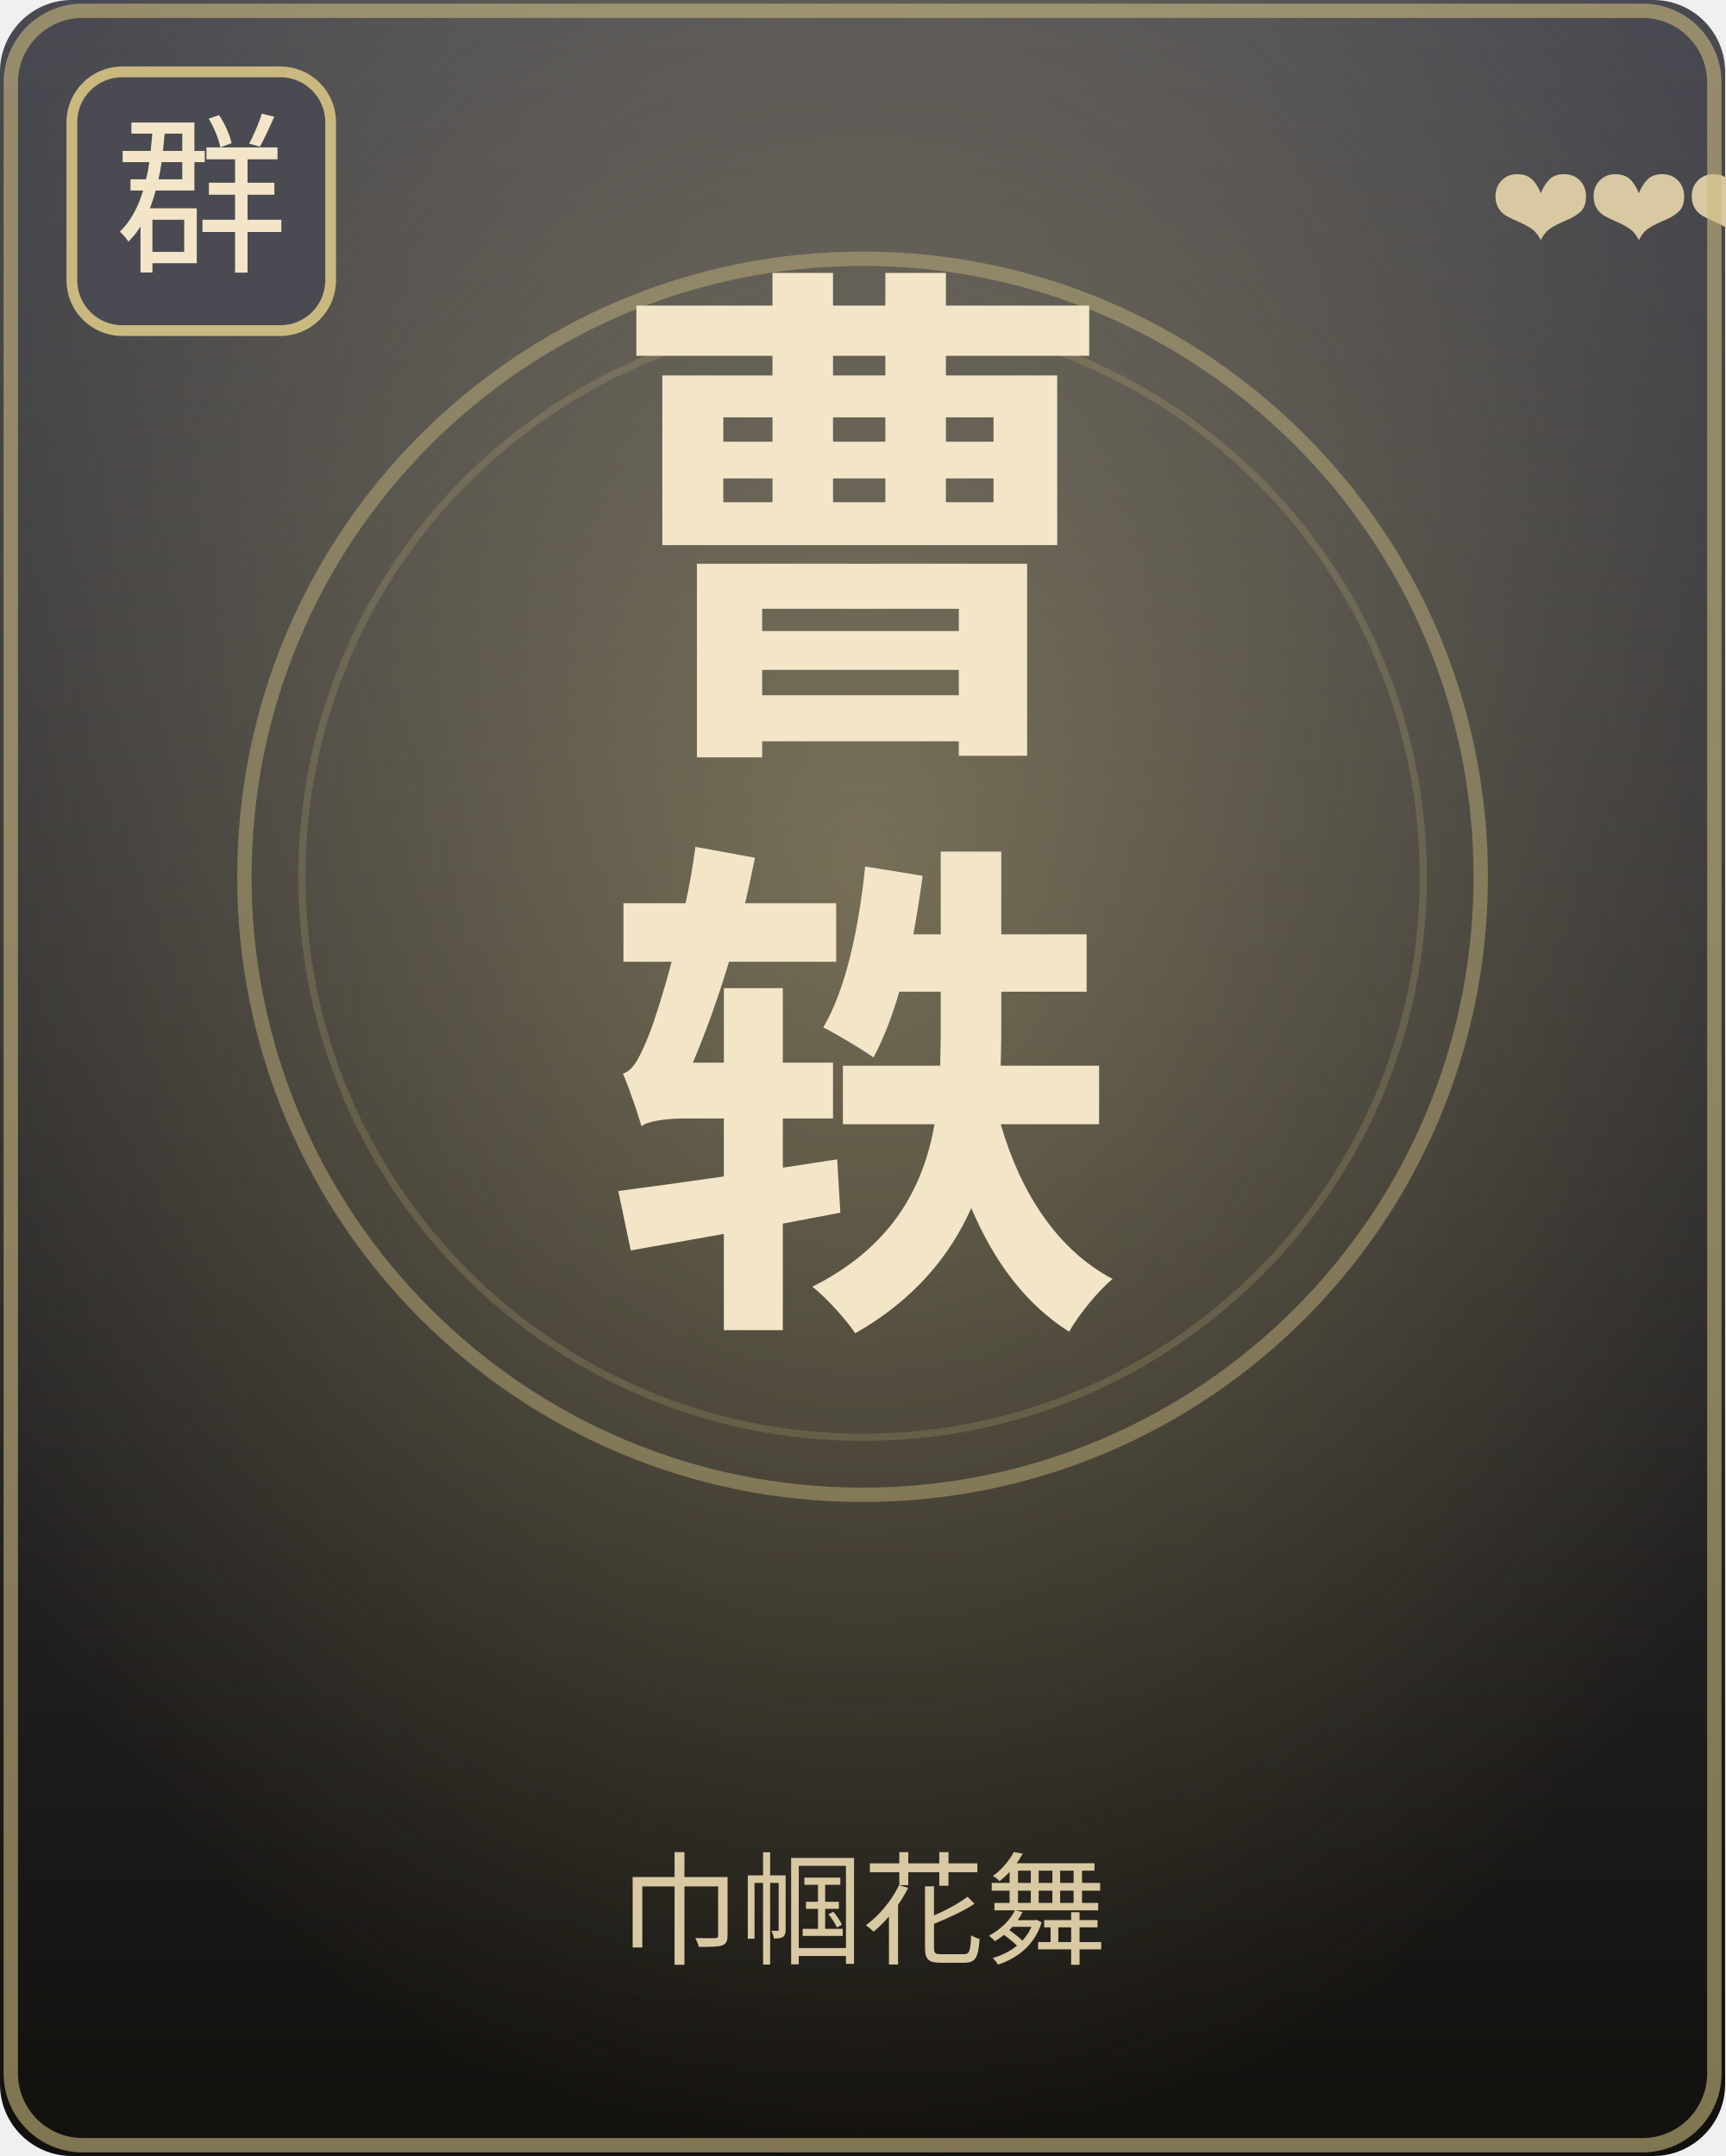
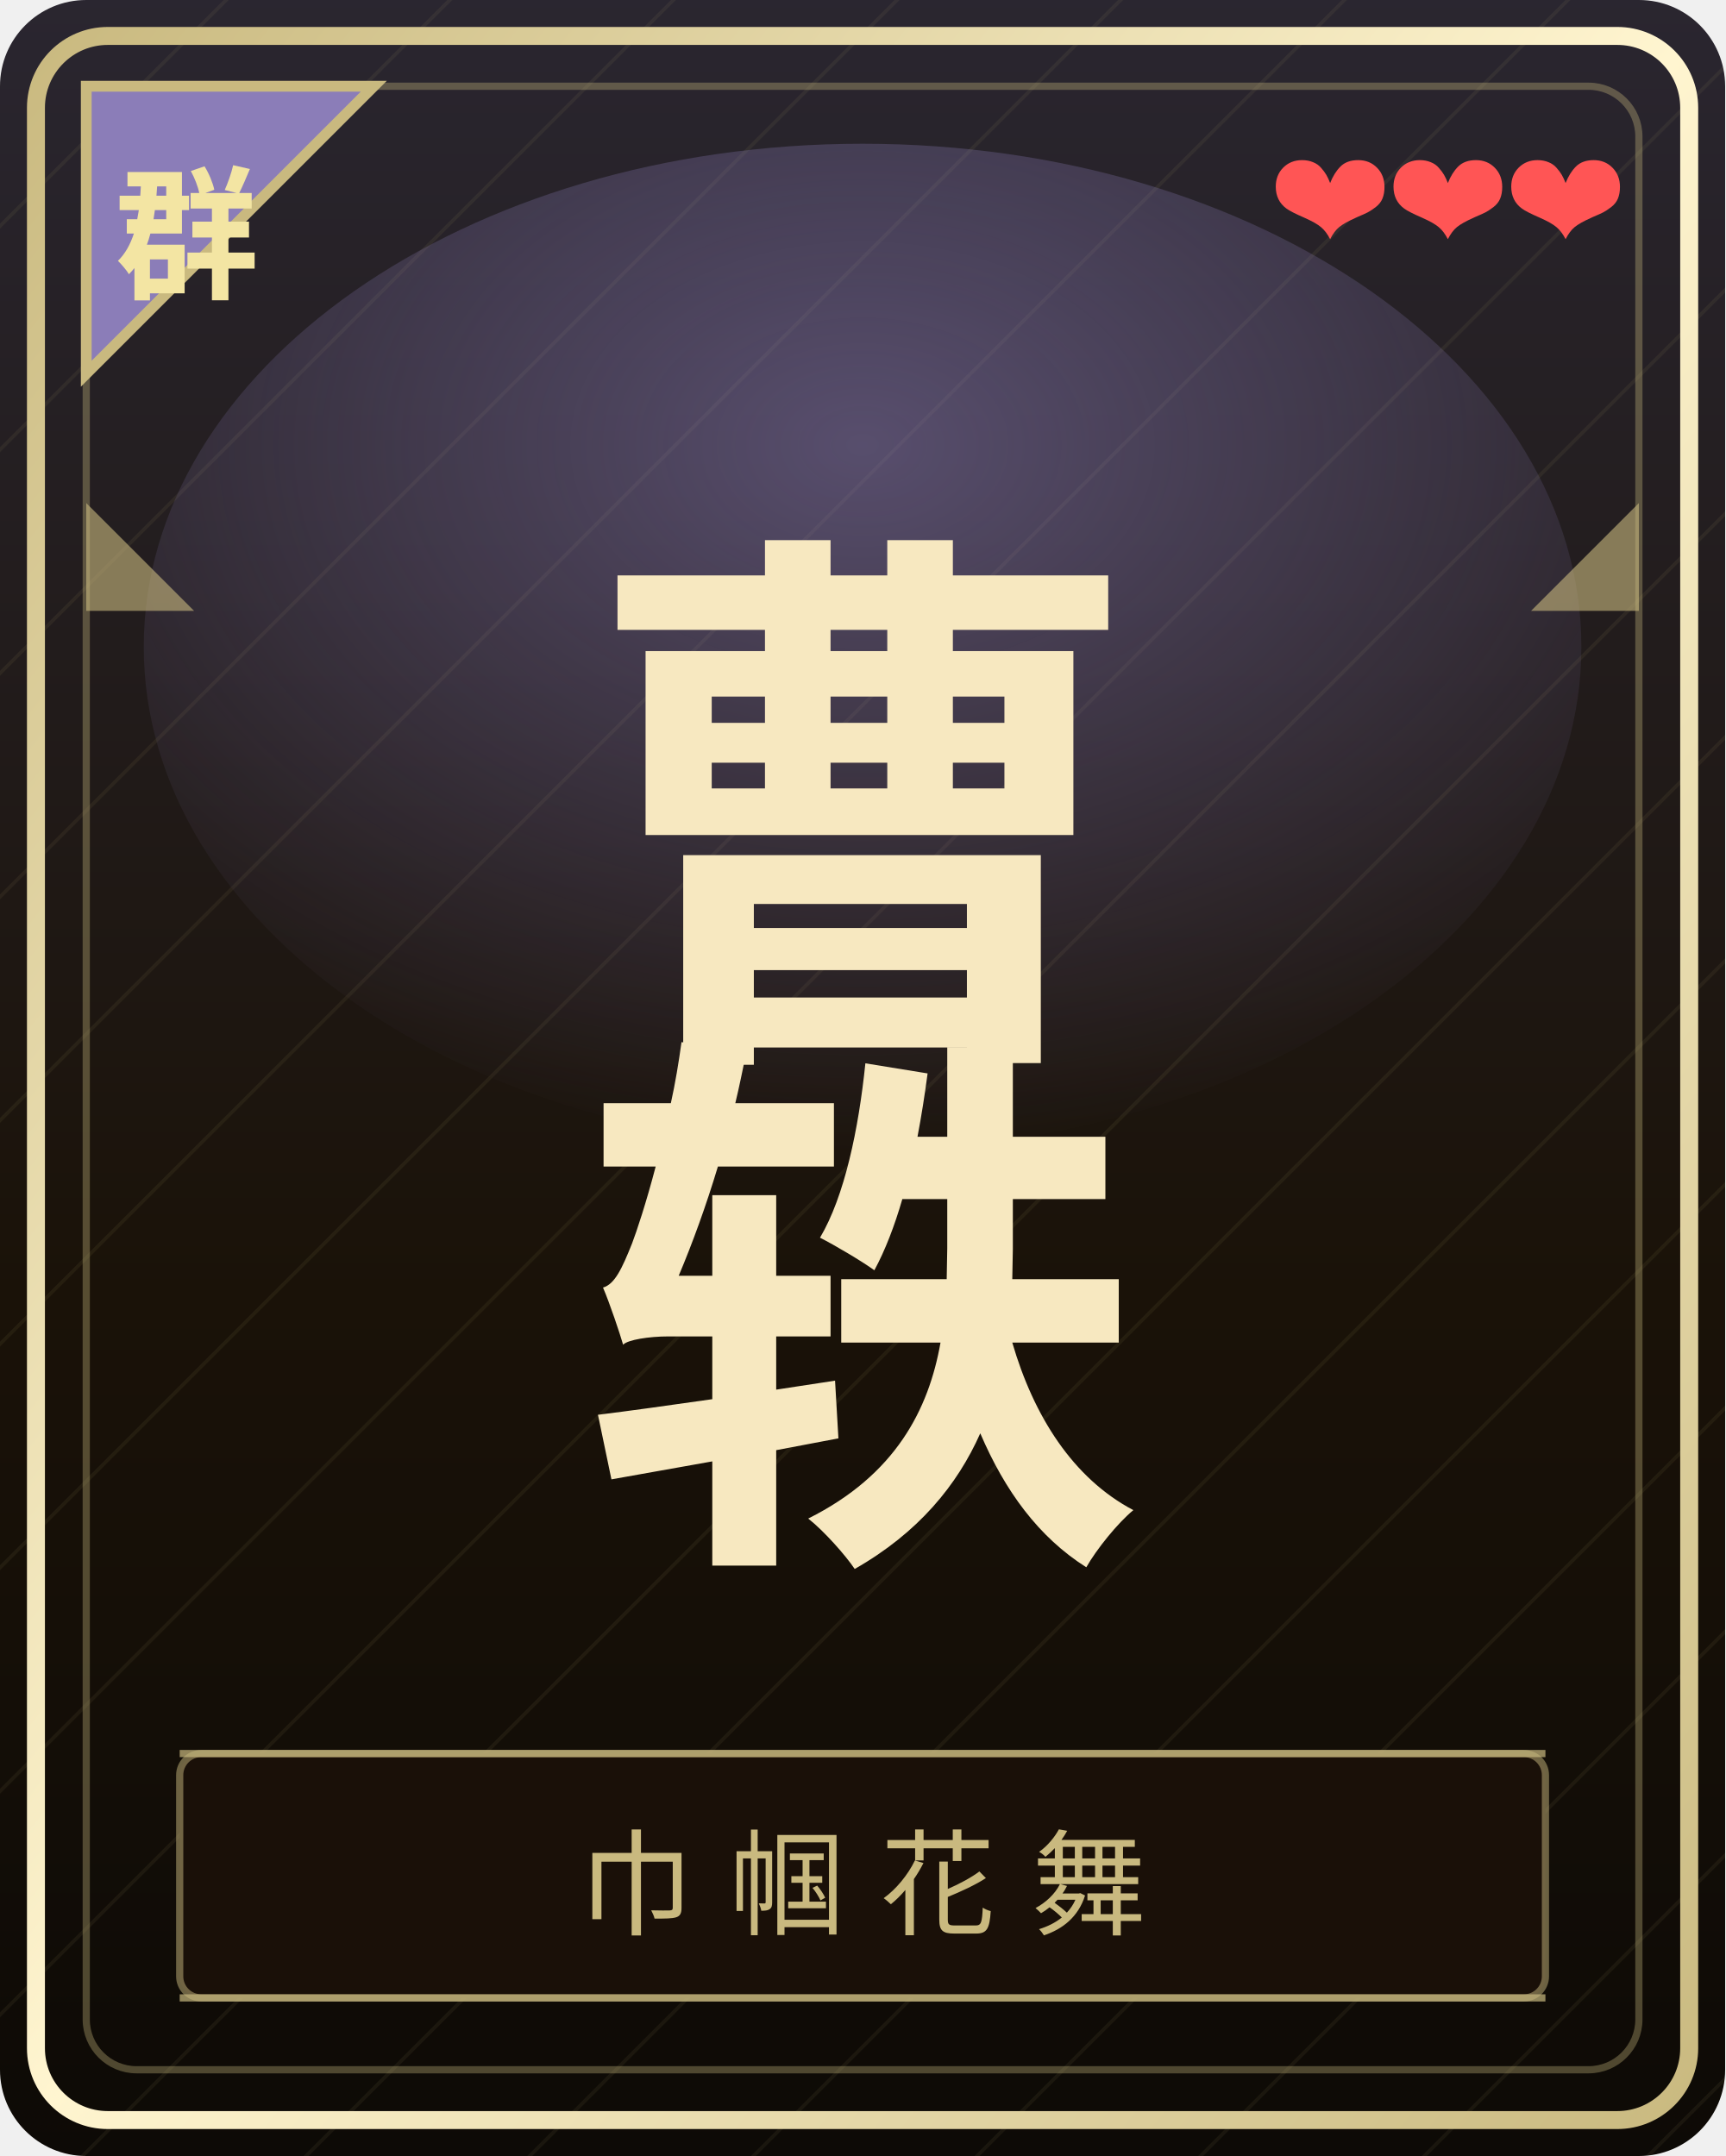
<svg xmlns="http://www.w3.org/2000/svg" width="240" height="300" viewBox="0 0 240 300">
  <defs>
    <linearGradient id="bg" x1="0" y1="0" x2="0" y2="1">
-       <stop offset="0" stop-color="#4a4a52" />
-       <stop offset="1" stop-color="#12100d" />
+       <stop offset="0" stop-color="#2a2630" />
+       <stop offset="0.6" stop-color="#1a1208" />
+       <stop offset="1" stop-color="#0d0a06" />
    </linearGradient>
-     <radialGradient id="glow" cx="0.5" cy="0.4" r="0.6">
-       <stop offset="0" stop-color="#c9b97f" stop-opacity="0.45" />
-       <stop offset="1" stop-color="#c9b97f" stop-opacity="0" />
+     <linearGradient id="frame" x1="0" y1="0" x2="1" y2="1">
+       <stop offset="0" stop-color="#c9b97f" />
+       <stop offset="0.5" stop-color="#fff5d0" />
+       <stop offset="1" stop-color="#c9b97f" />
+     </linearGradient>
+     <radialGradient id="glow" cx="0.5" cy="0.3" r="0.7">
+       <stop offset="0" stop-color="#8b7db8" stop-opacity="0.5" />
+       <stop offset="1" stop-color="#8b7db8" stop-opacity="0" />
    </radialGradient>
-     <style>
-       .name { font-family: 'STKaiti','KaiTi','STSong',serif; fill: #f3e6c8; text-anchor: middle; font-weight: bold; }
-       .sub { font-family: 'STKaiti','KaiTi','STSong',serif; fill: #d8c9a3; text-anchor: middle; }
-     </style>
+     <pattern id="bgPattern" patternUnits="userSpaceOnUse" width="22" height="22" patternTransform="rotate(45)">
+       <line x1="0" y1="0" x2="0" y2="22" stroke="#c9b97f" stroke-opacity="0.07" stroke-width="1" />
+     </pattern>
  </defs>
-   <rect width="240" height="300" rx="10" fill="url(#bg)" />
-   <rect width="240" height="300" rx="10" fill="url(#glow)" />
-   <circle cx="120" cy="122" r="86" fill="none" stroke="#c9b97f" stroke-opacity="0.45" stroke-width="2" />
-   <circle cx="120" cy="122" r="78" fill="none" stroke="#c9b97f" stroke-opacity="0.2" stroke-width="1" />
-   <rect x="10" y="10" width="36" height="36" rx="7" fill="#4a4a52" stroke="#c9b97f" stroke-width="1.5" />
-   <text x="28" y="36" font-size="24" class="sub" fill="#fff" text-anchor="middle" style="fill:#f3e6c8">群</text>
-   <text x="228" y="34" font-size="15" class="sub" text-anchor="end">❤❤❤</text>
-   <text x="120" y="99.04" class="name" font-size="72">曹</text>
-   <text x="120" y="179.04" class="name" font-size="72">轶</text>
-   <text x="120" y="272" font-size="17" class="sub">巾帼花舞</text>
-   <rect x="1.5" y="1.5" width="237" height="297" rx="10" fill="none" stroke="#c9b97f" stroke-opacity="0.6" stroke-width="2" />
+   <rect width="240" height="300" rx="12" fill="url(#bg)" />
+   <rect width="240" height="300" rx="12" fill="url(#bgPattern)" />
+   <ellipse cx="120" cy="90" rx="100" ry="70" fill="url(#glow)" />
+   <rect x="5" y="5" width="230" height="290" rx="10" fill="none" stroke="url(#frame)" stroke-width="2.5" />
+   <rect x="12" y="12" width="216" height="276" rx="7" fill="none" stroke="#c9b97f" stroke-opacity="0.35" stroke-width="1" />
+   <polygon points="12,12 52,12 12,52" fill="#8b7db8" stroke="#c9b97f" stroke-width="1.5" />
+   <text x="26" y="40" font-size="20" text-anchor="middle" font-family="STKaiti,KaiTi,serif" font-weight="bold" fill="#f3e5a3">群</text>
+   <text x="226" y="34" font-size="18" text-anchor="end" fill="#ff5555">❤❤❤</text>
+   <text x="120" y="141.3" text-anchor="middle" font-size="78" font-family="STKaiti,KaiTi,STSong,serif" font-weight="bold" fill="#f7e8c0" style="text-shadow:0 2px 8px rgba(0,0,0,.7);letter-spacing:3px">曹</text>
+   <text x="120" y="211.3" text-anchor="middle" font-size="78" font-family="STKaiti,KaiTi,STSong,serif" font-weight="bold" fill="#f7e8c0" style="text-shadow:0 2px 8px rgba(0,0,0,.7);letter-spacing:3px">轶</text>
+   <rect x="25" y="244" width="190" height="34" rx="3" fill="#1a1008" stroke="#c9b97f" stroke-opacity="0.5" />
+   <line x1="25" y1="244" x2="215" y2="244" stroke="#c9b97f" stroke-opacity="0.7" />
+   <line x1="25" y1="278" x2="215" y2="278" stroke="#c9b97f" stroke-opacity="0.7" />
+   <text x="120" y="268" text-anchor="middle" font-size="16" font-family="STKaiti,KaiTi,STSong,serif" letter-spacing="5px" fill="#c9b97f">巾帼花舞</text>
+   <path d="M12 70 L12 85 L27 85 Z" fill="#c9b97f" opacity="0.6" />
+   <path d="M228 70 L228 85 L213 85 Z" fill="#c9b97f" opacity="0.6" />
</svg>
